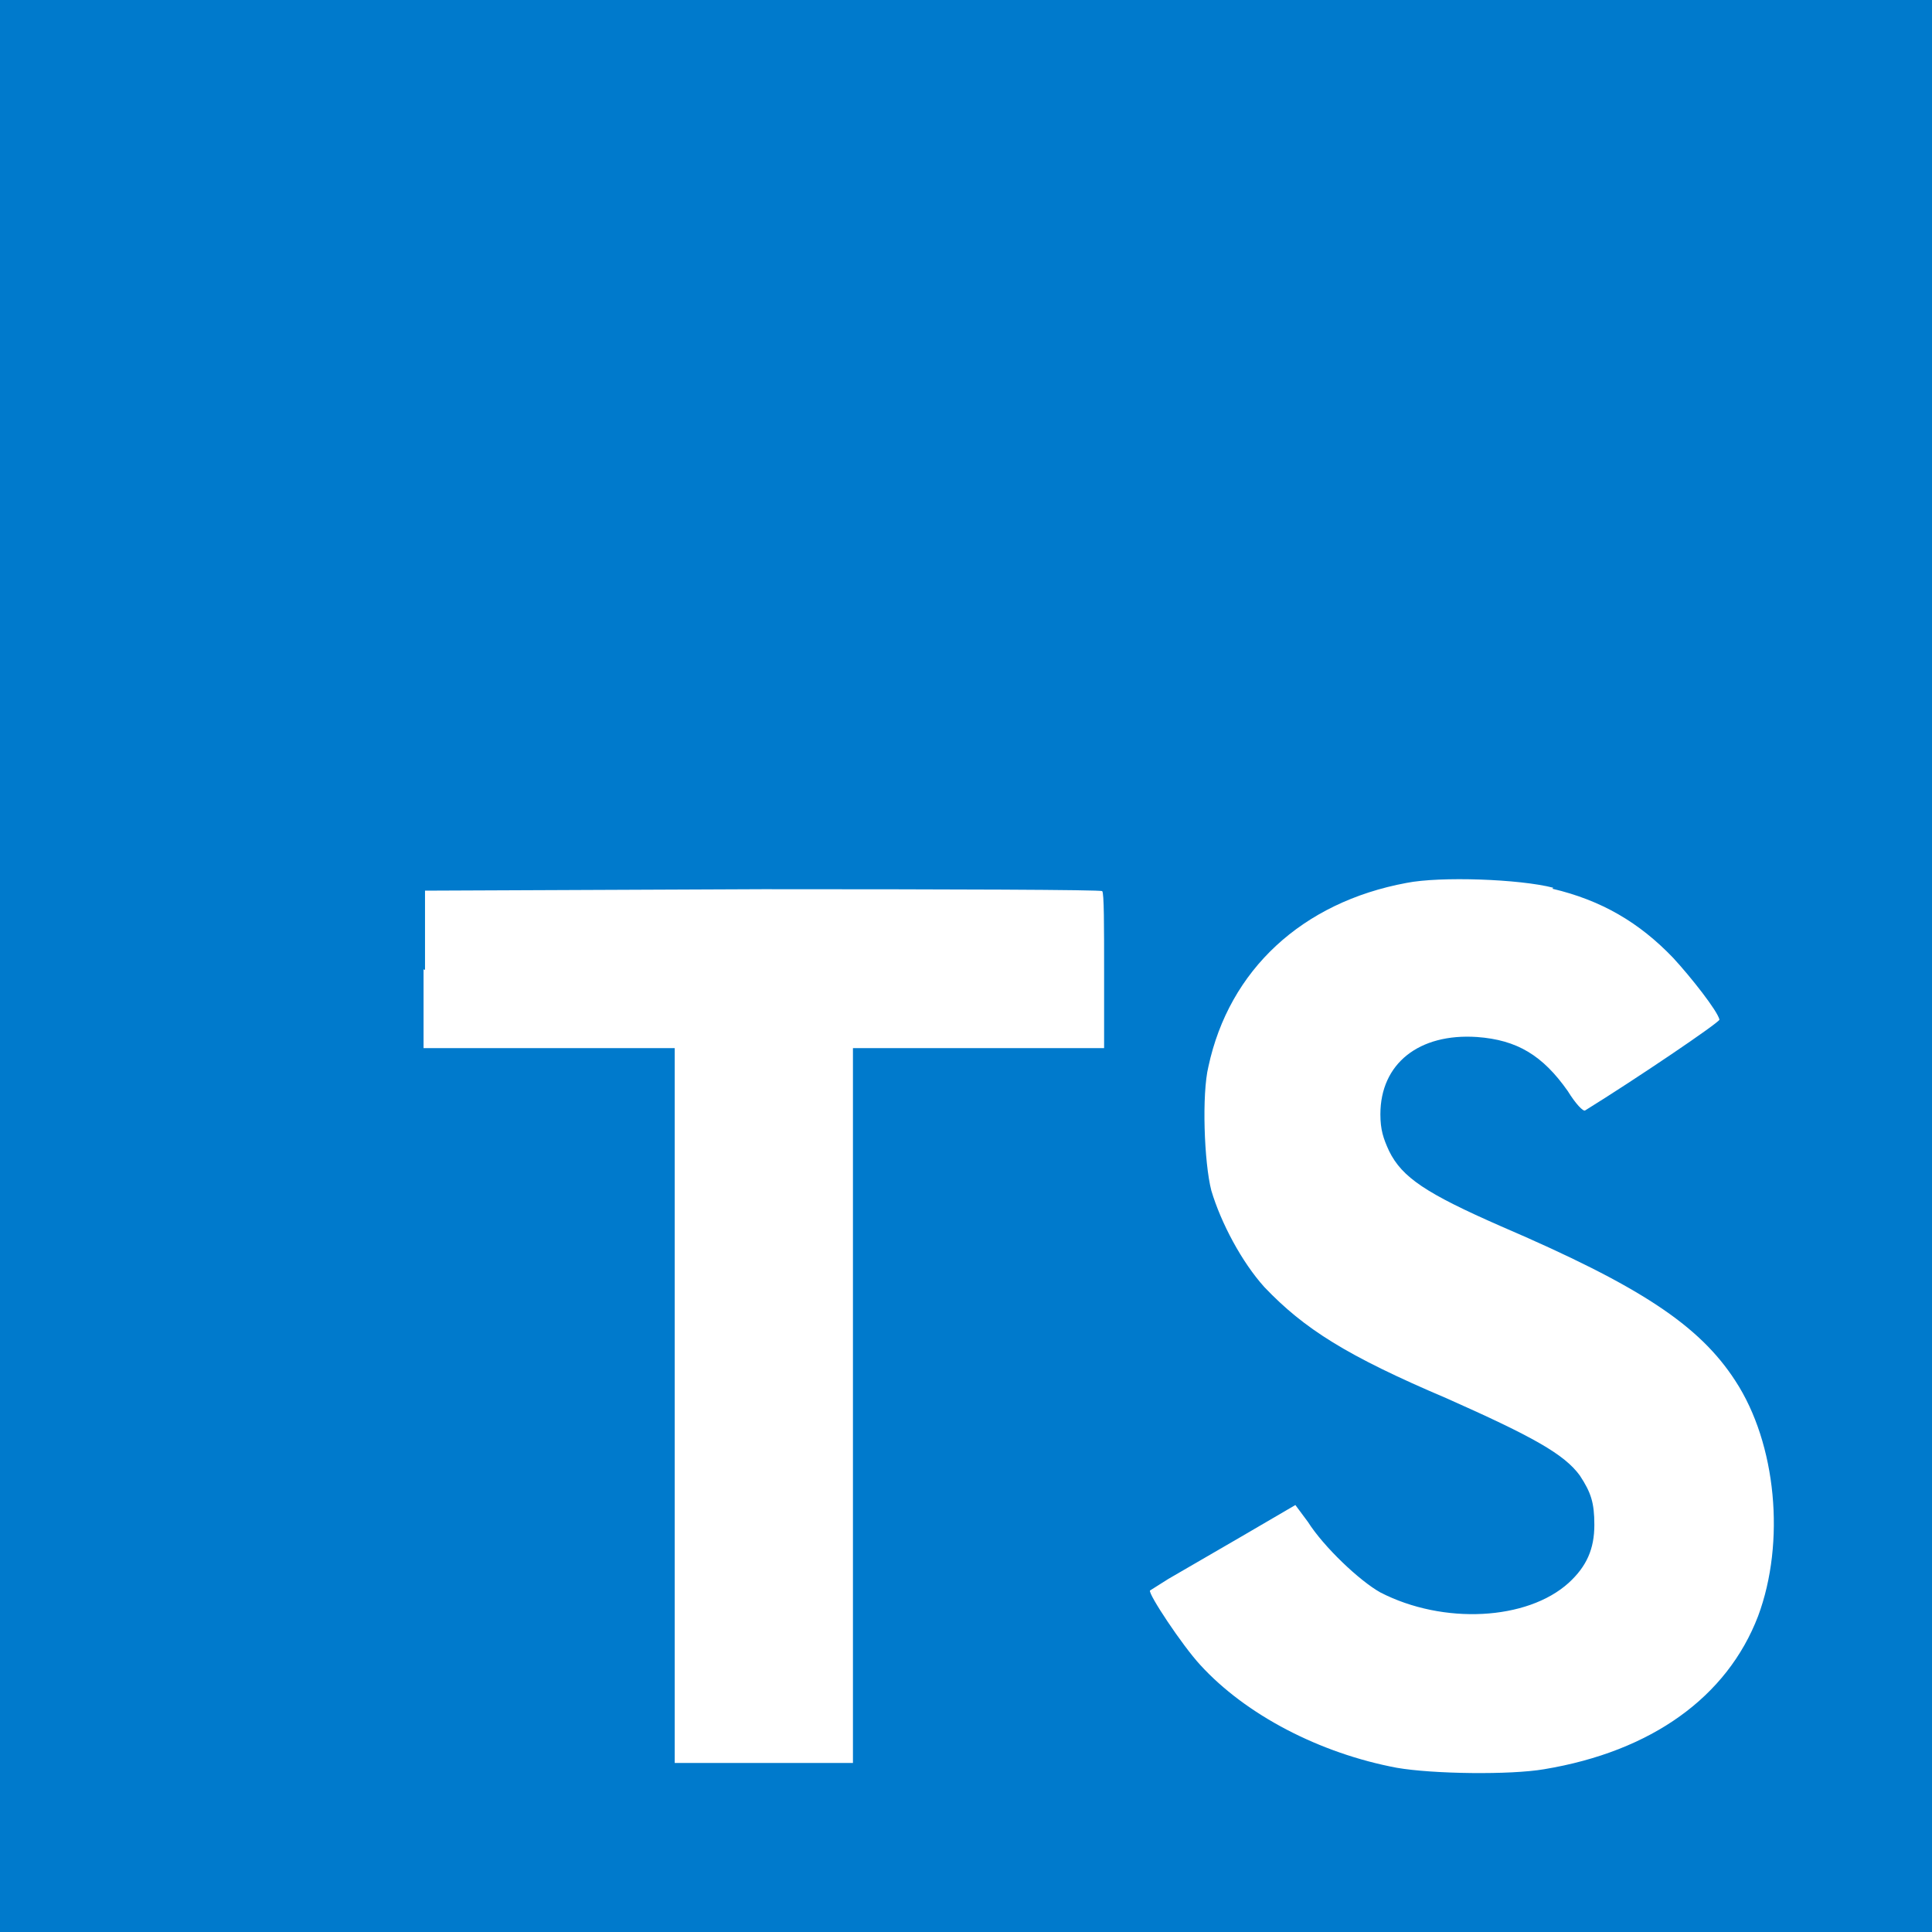
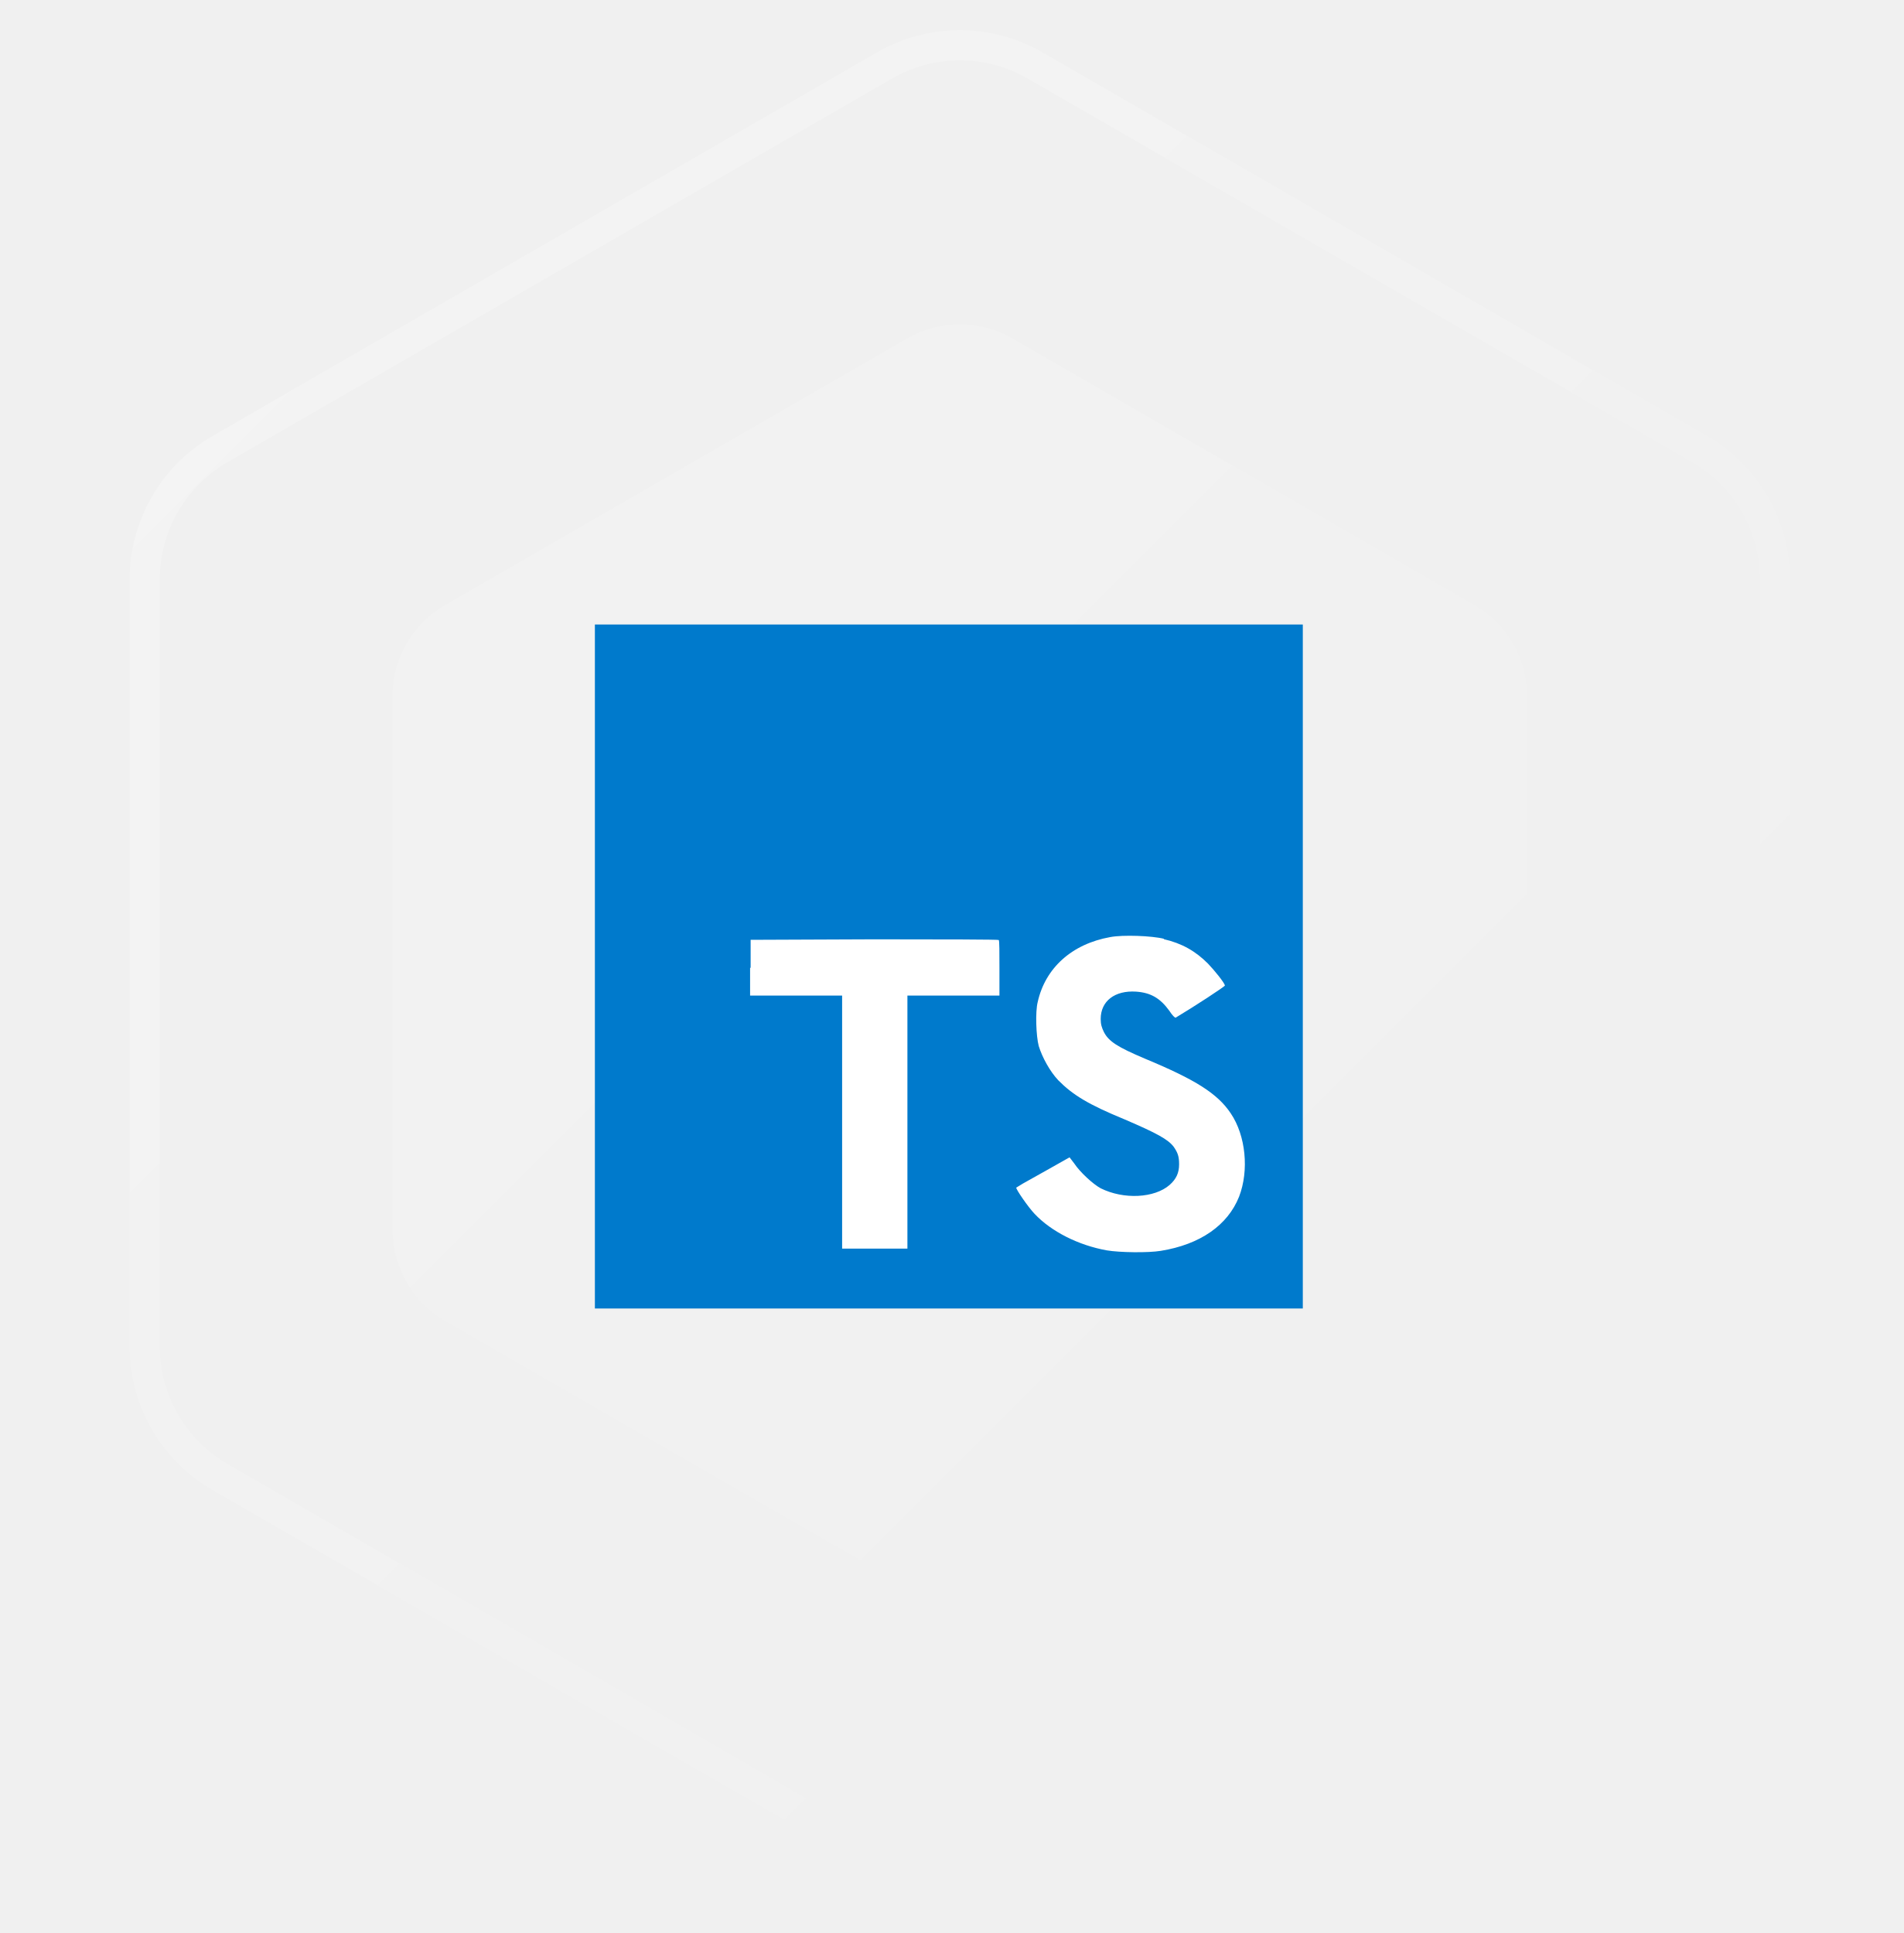
- <svg xmlns="http://www.w3.org/2000/svg" width="64" height="64" viewBox="0 0 64 64" fill="none">
-   <path d="M0 32V0H64V64H0" fill="#007ACC" />
-   <path d="M14.031 32.112V34.72H22.351V58.4H28.255V34.72H36.575V32.16C36.575 30.72 36.575 29.552 36.511 29.52C36.511 29.472 31.439 29.456 25.279 29.456L14.079 29.504V32.128L14.031 32.112V32.112ZM51.423 29.44C53.055 29.824 54.303 30.56 55.423 31.728C56.015 32.368 56.895 33.488 56.959 33.776C56.959 33.872 54.191 35.744 52.511 36.784C52.447 36.832 52.191 36.56 51.935 36.144C51.103 34.96 50.255 34.448 48.927 34.352C47.007 34.224 45.727 35.232 45.727 36.912C45.727 37.424 45.823 37.712 46.015 38.128C46.447 39.008 47.247 39.536 49.727 40.624C54.303 42.592 56.287 43.888 57.487 45.744C58.847 47.824 59.151 51.088 58.239 53.536C57.215 56.208 54.719 58.016 51.151 58.608C50.031 58.8 47.471 58.768 46.271 58.56C43.711 58.08 41.263 56.8 39.759 55.152C39.167 54.512 38.031 52.8 38.095 52.688L38.703 52.304L41.103 50.912L42.911 49.856L43.327 50.416C43.855 51.248 45.039 52.368 45.727 52.752C47.807 53.824 50.591 53.68 51.967 52.432C52.559 51.888 52.815 51.312 52.815 50.512C52.815 49.776 52.703 49.44 52.335 48.88C51.823 48.176 50.799 47.6 47.919 46.32C44.607 44.912 43.199 44.016 41.887 42.64C41.135 41.808 40.447 40.512 40.127 39.44C39.887 38.512 39.807 36.24 40.031 35.328C40.719 32.128 43.135 29.888 46.591 29.248C47.711 29.024 50.351 29.12 51.455 29.408L51.423 29.44V29.44Z" fill="white" />
+ <svg xmlns="http://www.w3.org/2000/svg" width="64" height="65" viewBox="0 0 64 65" fill="none">
+   <path d="M29.736 2.202C31.303 1.297 33.234 1.297 34.801 2.202L57.14 15.099C58.707 16.004 59.673 17.676 59.673 19.486V45.281C59.673 47.09 58.707 48.762 57.14 49.667L34.801 62.564C33.234 63.469 31.303 63.469 29.736 62.564L7.397 49.667C5.83 48.762 4.865 47.09 4.865 45.281V19.486C4.865 17.676 5.83 16.004 7.397 15.099L29.736 2.202Z" stroke="url(#paint0_linear_5_164)" stroke-opacity="0.3" stroke-width="1.013" />
+   <path d="M30.506 11.377C31.597 10.747 32.941 10.747 34.032 11.377L49.58 20.353C50.67 20.983 51.342 22.147 51.342 23.406V41.359C51.342 42.619 50.67 43.782 49.58 44.412L34.032 53.389C32.941 54.019 31.597 54.019 30.506 53.389L14.958 44.412C13.868 43.782 13.196 42.619 13.196 41.359V23.406C13.196 22.147 13.868 20.983 14.958 20.353L30.506 11.377Z" fill="url(#paint1_linear_5_164)" fill-opacity="0.2" />
+   <path d="M20 32.5V21H43.8V44H20" fill="#007ACC" />
+   <path d="M25.218 32.54V33.477H28.312V41.987H30.507V33.477H33.601V32.557C33.601 32.04 33.601 31.62 33.578 31.609C33.578 31.591 31.691 31.586 29.401 31.586L25.236 31.603V32.546L25.218 32.54ZM39.123 31.58C39.73 31.718 40.194 31.983 40.611 32.402C40.831 32.632 41.158 33.035 41.182 33.138C41.182 33.173 40.152 33.846 39.528 34.219C39.504 34.236 39.409 34.139 39.313 33.989C39.004 33.564 38.689 33.38 38.195 33.345C37.481 33.299 37.005 33.661 37.005 34.265C37.005 34.449 37.041 34.553 37.112 34.702C37.273 35.019 37.57 35.208 38.492 35.599C40.194 36.306 40.932 36.772 41.378 37.439C41.884 38.187 41.997 39.36 41.658 40.239C41.277 41.2 40.349 41.849 39.022 42.062C38.605 42.131 37.653 42.12 37.207 42.045C36.255 41.873 35.345 41.413 34.785 40.82C34.565 40.59 34.143 39.975 34.167 39.935L34.393 39.797L35.285 39.297L35.958 38.917L36.112 39.118C36.309 39.417 36.749 39.82 37.005 39.958C37.778 40.343 38.814 40.291 39.325 39.843C39.545 39.647 39.641 39.44 39.641 39.153C39.641 38.888 39.599 38.767 39.462 38.566C39.272 38.313 38.891 38.106 37.82 37.646C36.588 37.14 36.065 36.818 35.577 36.324C35.297 36.025 35.041 35.559 34.922 35.174C34.833 34.84 34.803 34.024 34.887 33.696C35.142 32.546 36.041 31.741 37.326 31.511C37.743 31.43 38.724 31.465 39.135 31.569L39.123 31.58Z" fill="white" />
+   <defs>
+     <linearGradient id="paint0_linear_5_164" x1="0.625" y1="0.74" x2="63.912" y2="64.026" gradientUnits="userSpaceOnUse">
+       <stop stop-color="white" />
+       <stop offset="0.766" stop-color="white" stop-opacity="0" />
+     </linearGradient>
+     <linearGradient id="paint1_linear_5_164" x1="10.245" y1="10.359" x2="54.293" y2="54.406" gradientUnits="userSpaceOnUse">
+       <stop stop-color="white" />
+       <stop offset="0.828" stop-color="white" stop-opacity="0" />
+     </linearGradient>
+   </defs>
</svg>
